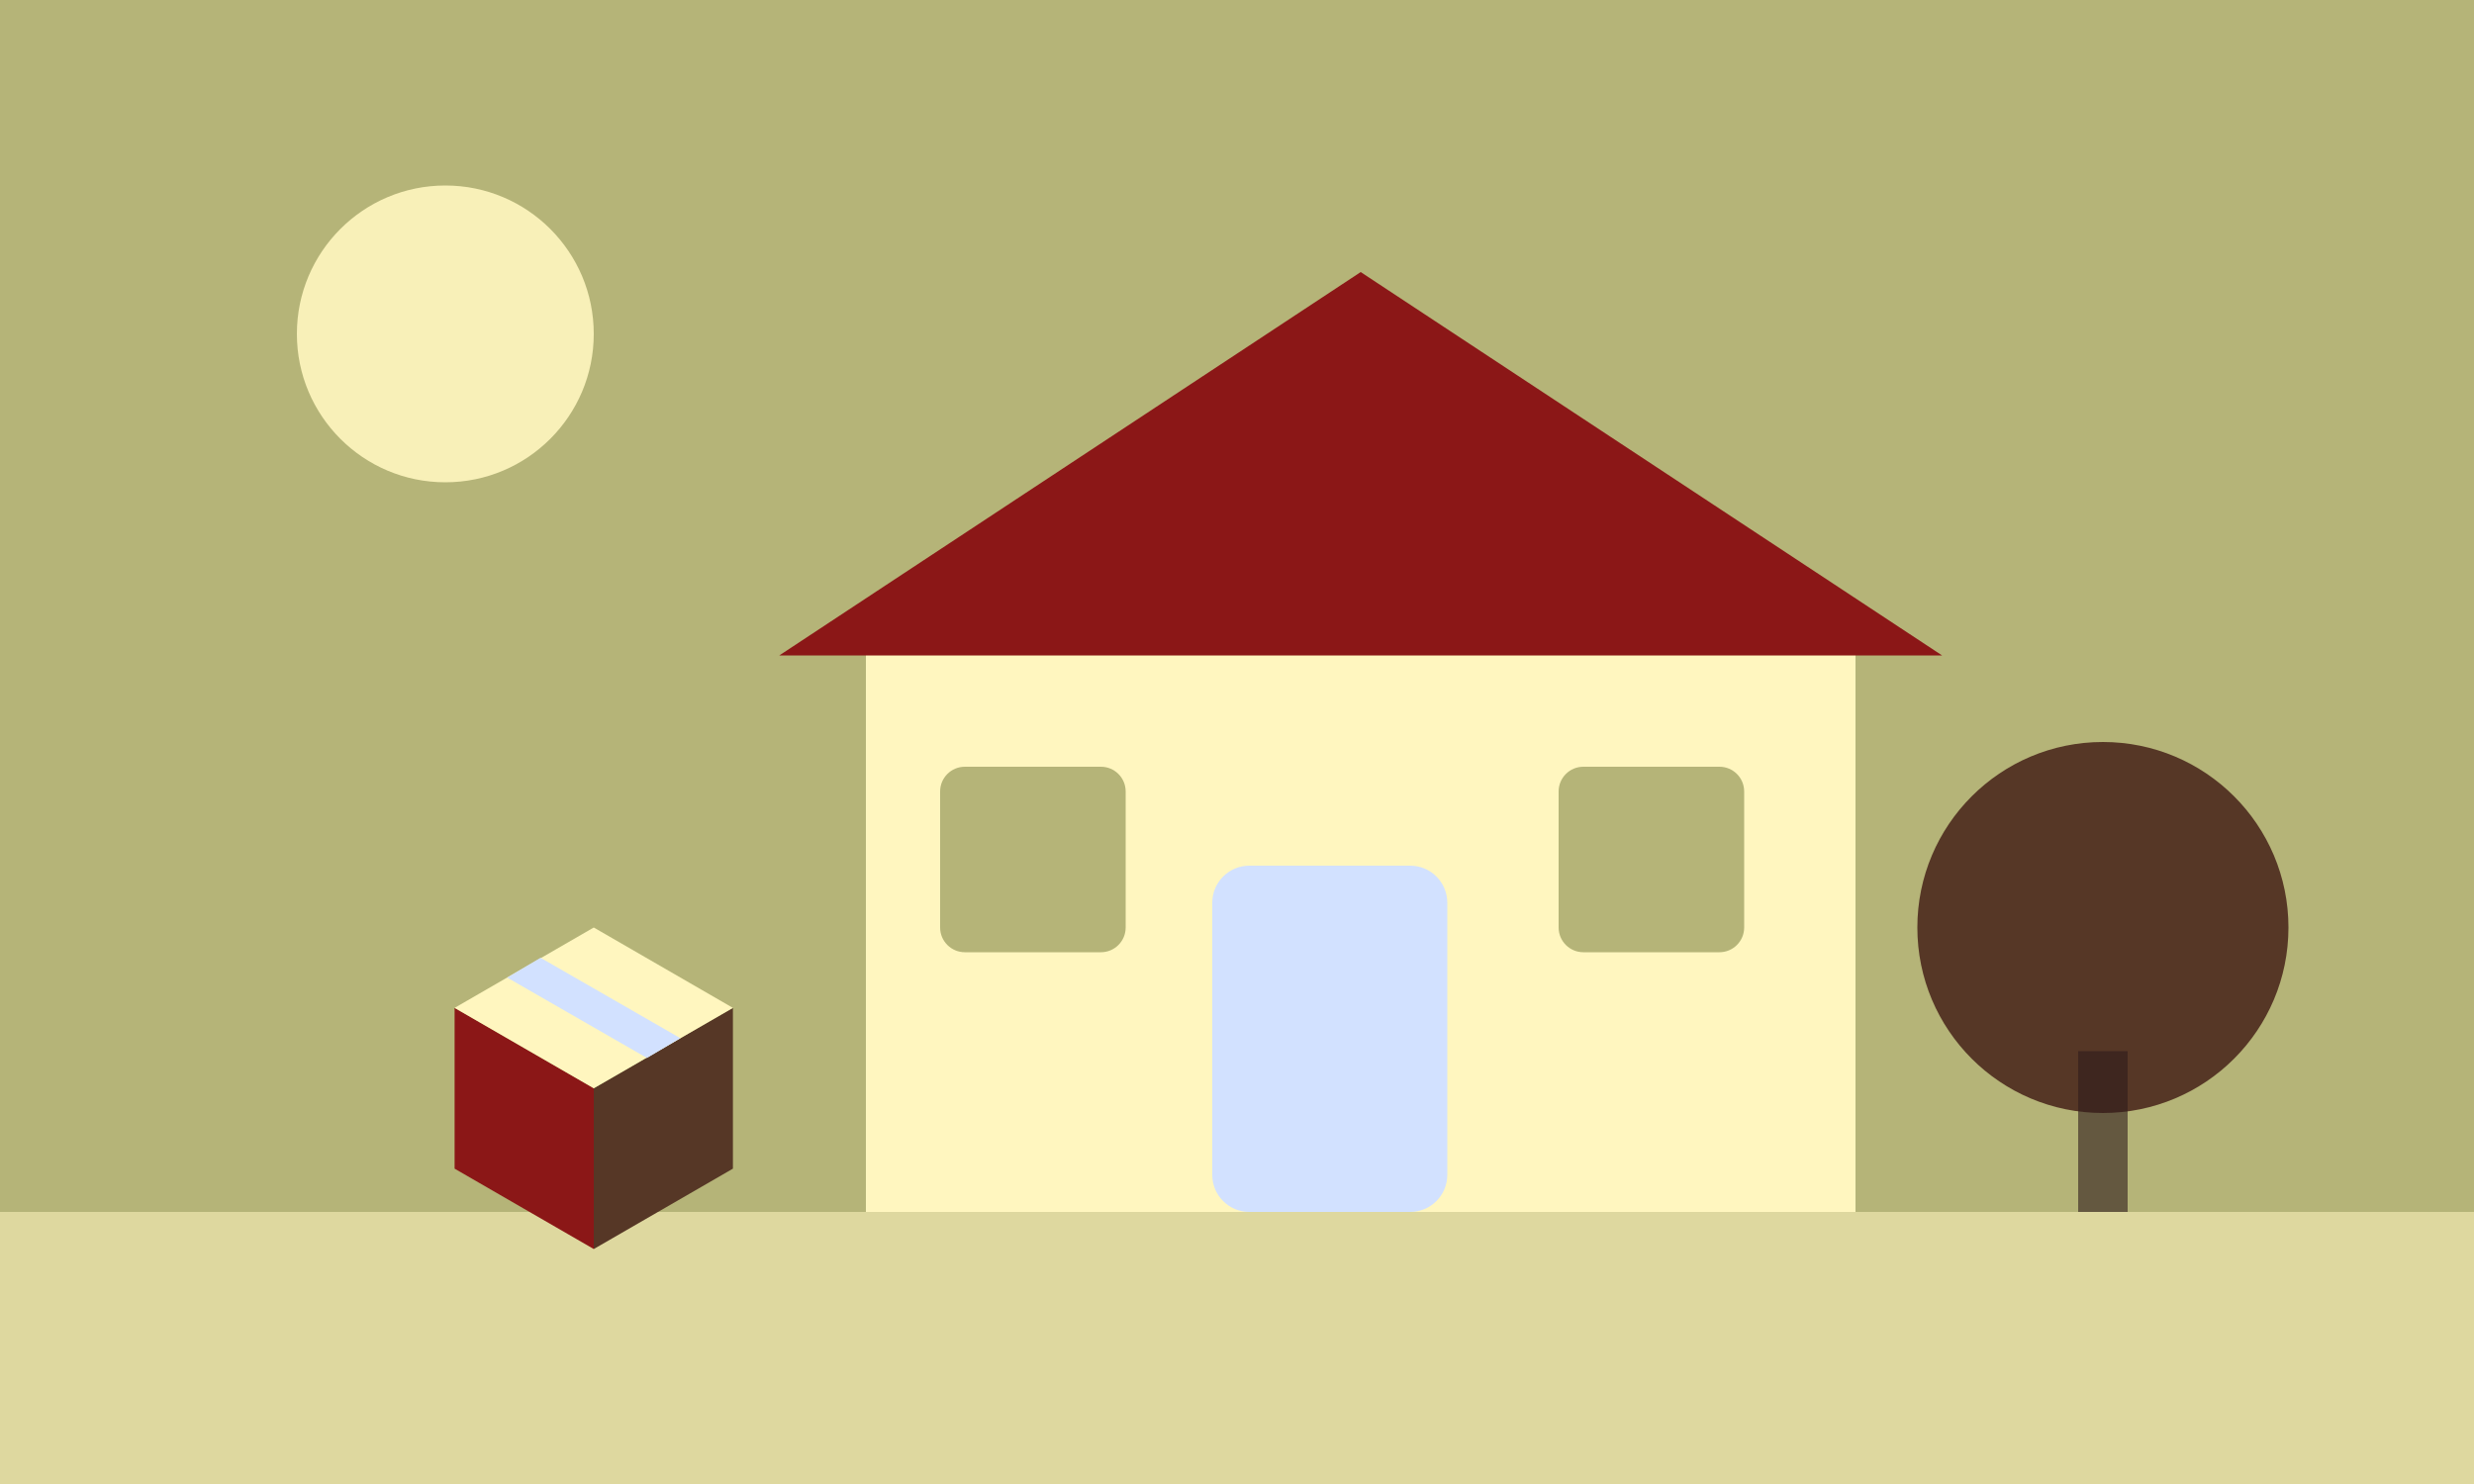
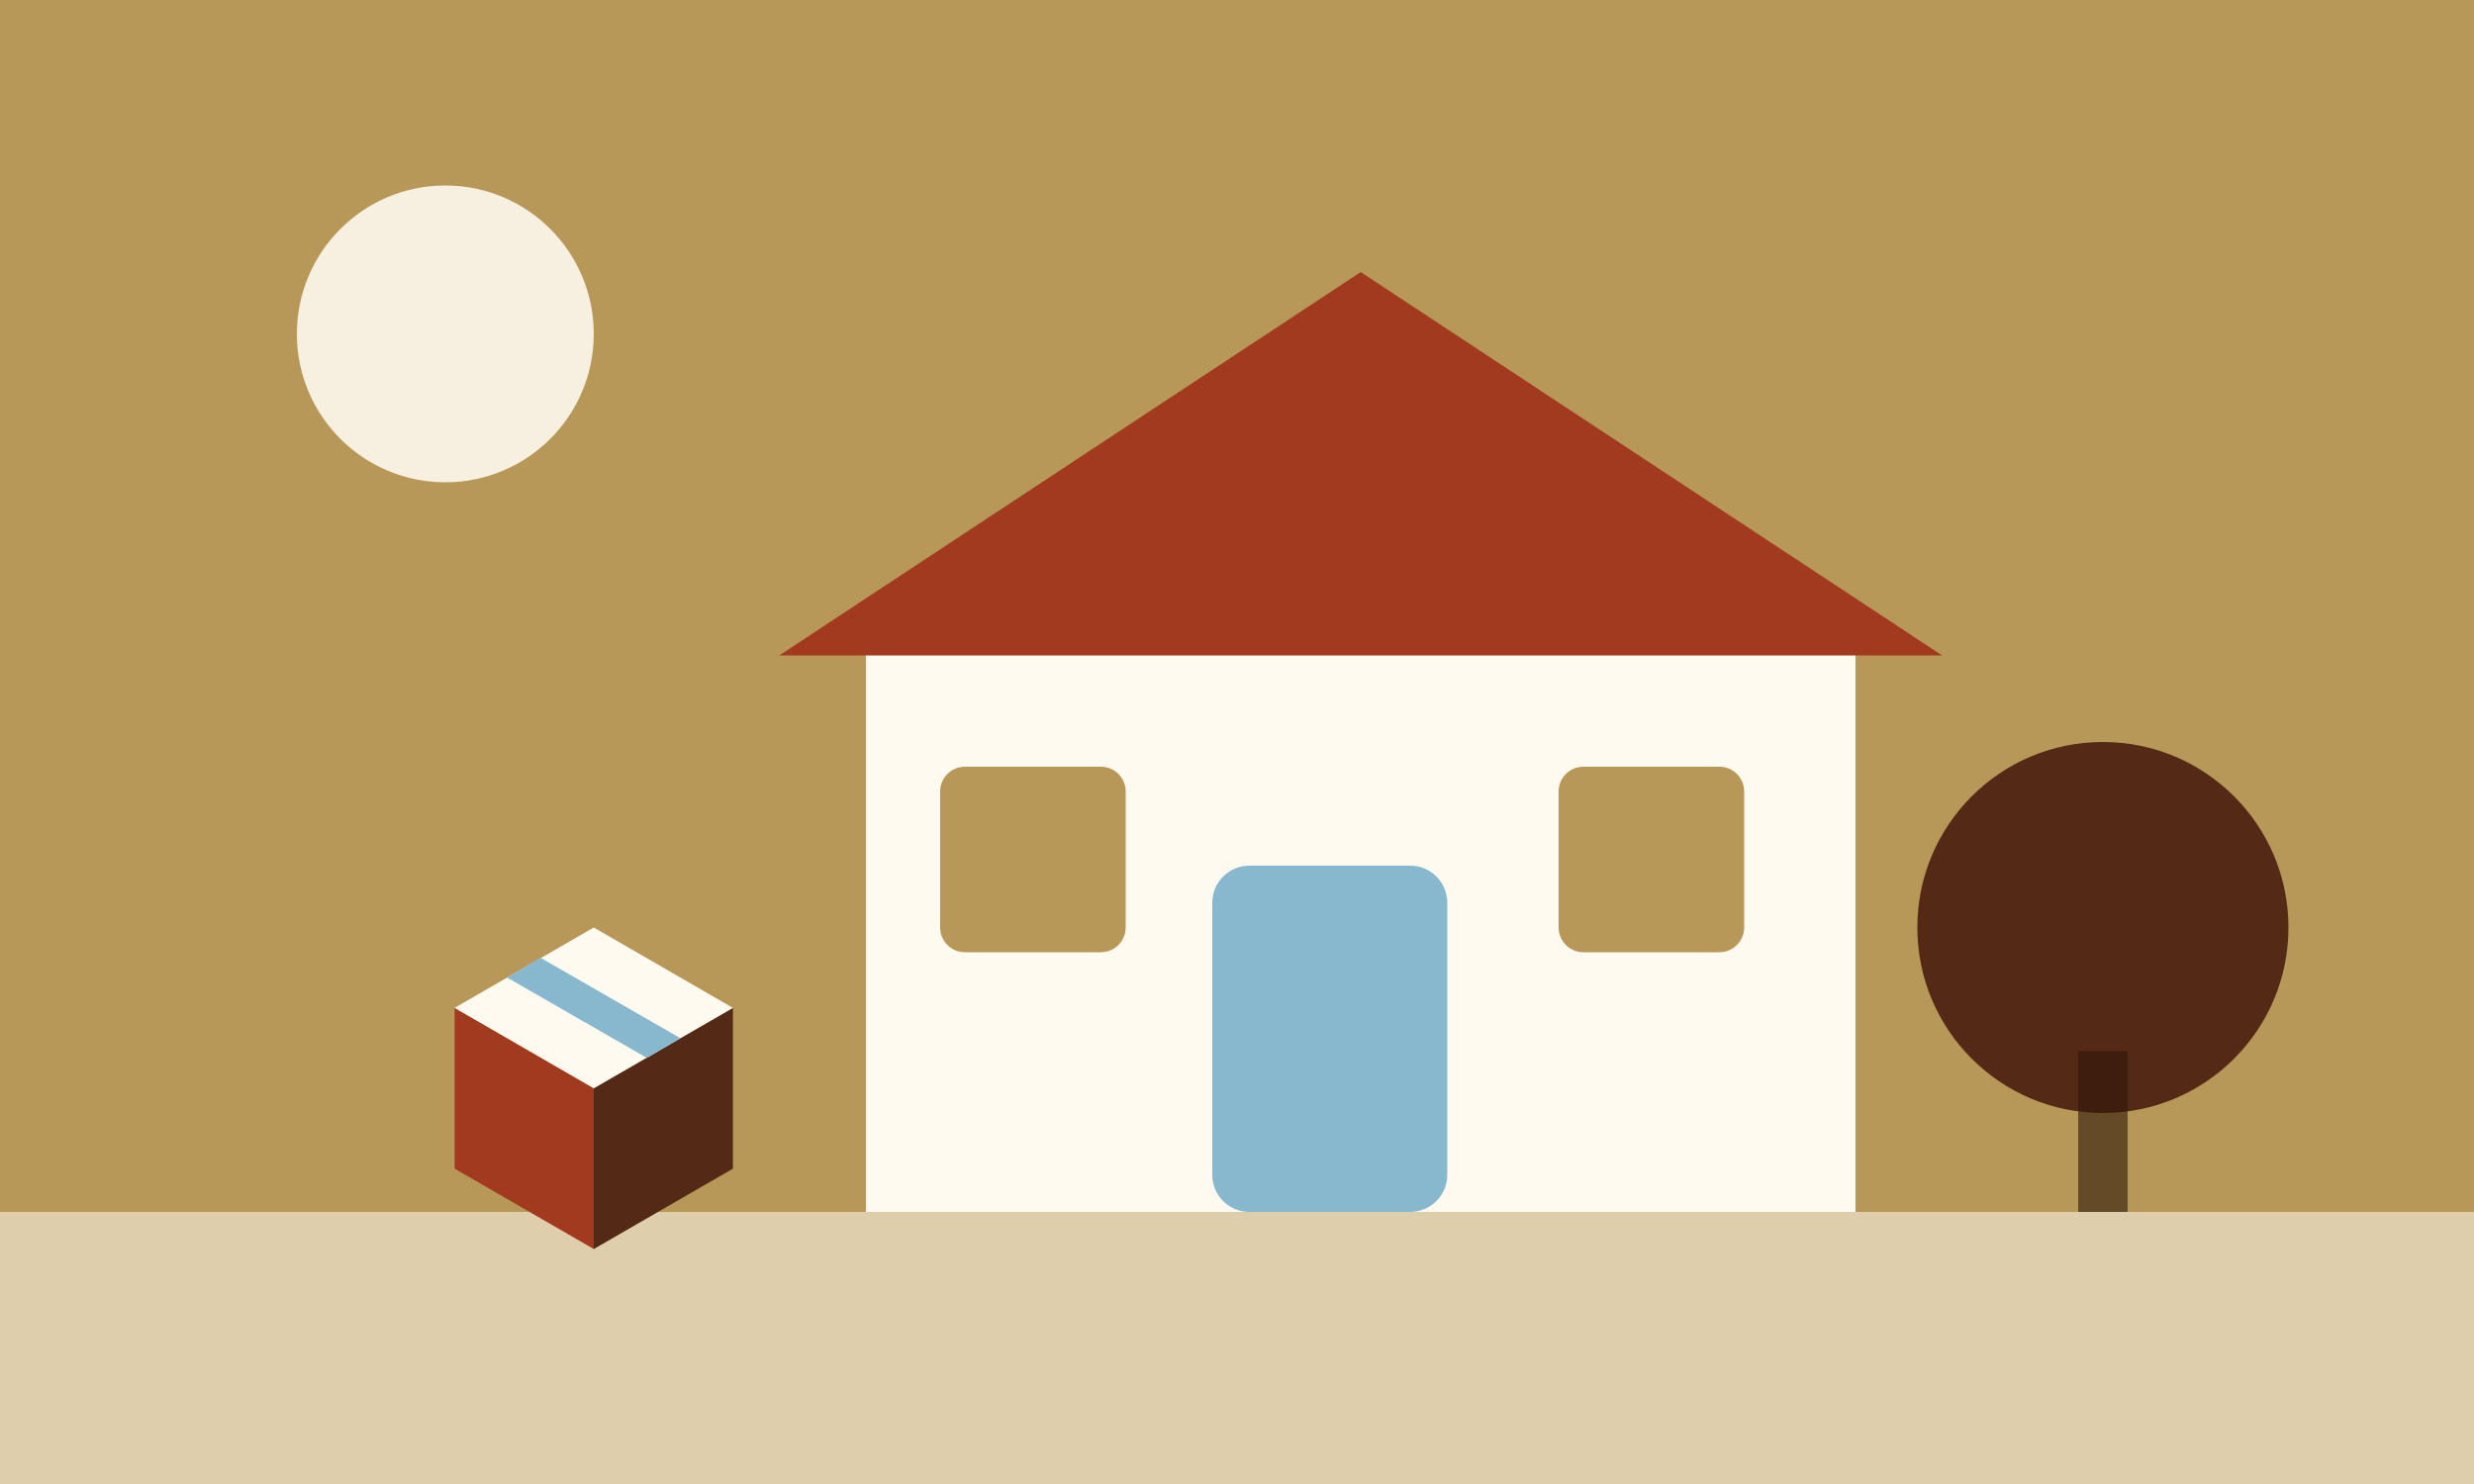
<svg xmlns="http://www.w3.org/2000/svg" viewBox="0 0 400 240" preserveAspectRatio="xMidYMid slice">
-   <rect width="400" height="240" fill="#B5B478" />
-   <circle cx="72" cy="54" r="24" fill="#FFF6BF" opacity=".9" />
-   <rect x="0" y="196" width="400" height="44" fill="#FFF6BF" opacity=".55" />
-   <rect x="228" y="62" width="18" height="40" fill="#563726" />
-   <rect x="140" y="104" width="160" height="92" fill="#FFF6BF" />
-   <polygon points="126,106 220,44 314,106" fill="#8B1717" />
-   <rect x="196" y="140" width="38" height="56" rx="6" fill="#D2E1FF" />
-   <rect x="152" y="124" width="30" height="30" rx="4" fill="#B5B478" />
-   <rect x="252" y="124" width="30" height="30" rx="4" fill="#B5B478" />
-   <polygon points="73.5,163.0 96.0,176.0 96.0,202.0 73.5,189.0" fill="#8B1717" />
-   <polygon points="96.0,176.0 118.5,163.0 118.5,189.0 96.0,202.0" fill="#563726" />
-   <polygon points="96.0,150.0 118.5,163.0 96.0,176.0 73.5,163.0" fill="#FFF6BF" />
-   <polygon points="87.4,154.9 82.0,158.1 104.6,171.1 110.0,167.9" fill="#D2E1FF" />
-   <circle cx="340" cy="150" r="30" fill="#563726" />
-   <rect x="336" y="170" width="8" height="26" fill="#2F1B1A" opacity=".6" />
+   <rect width="400" height="240" fill="#B79858" />
+   <circle cx="72" cy="54" r="24" fill="#FEFAF0" opacity=".9" />
+   <rect x="0" y="196" width="400" height="44" fill="#FEFAF0" opacity=".55" />
+   <rect x="228" y="62" width="18" height="40" fill="#542916" />
+   <rect x="140" y="104" width="160" height="92" fill="#FEFAF0" />
+   <polygon points="126,106 220,44 314,106" fill="#A13A1E" />
+   <rect x="196" y="140" width="38" height="56" rx="6" fill="#88B8CE" />
+   <rect x="152" y="124" width="30" height="30" rx="4" fill="#B79858" />
+   <rect x="252" y="124" width="30" height="30" rx="4" fill="#B79858" />
+   <polygon points="73.5,163.0 96.0,176.0 96.0,202.0 73.5,189.0" fill="#A13A1E" />
+   <polygon points="96.0,176.0 118.5,163.0 118.5,189.0 96.0,202.0" fill="#542916" />
+   <polygon points="96.0,150.0 118.5,163.0 96.0,176.0 73.5,163.0" fill="#FEFAF0" />
+   <polygon points="87.4,154.9 82.0,158.1 104.6,171.1 110.0,167.9" fill="#88B8CE" />
+   <circle cx="340" cy="150" r="30" fill="#542916" />
+   <rect x="336" y="170" width="8" height="26" fill="#2E1509" opacity=".6" />
</svg>
